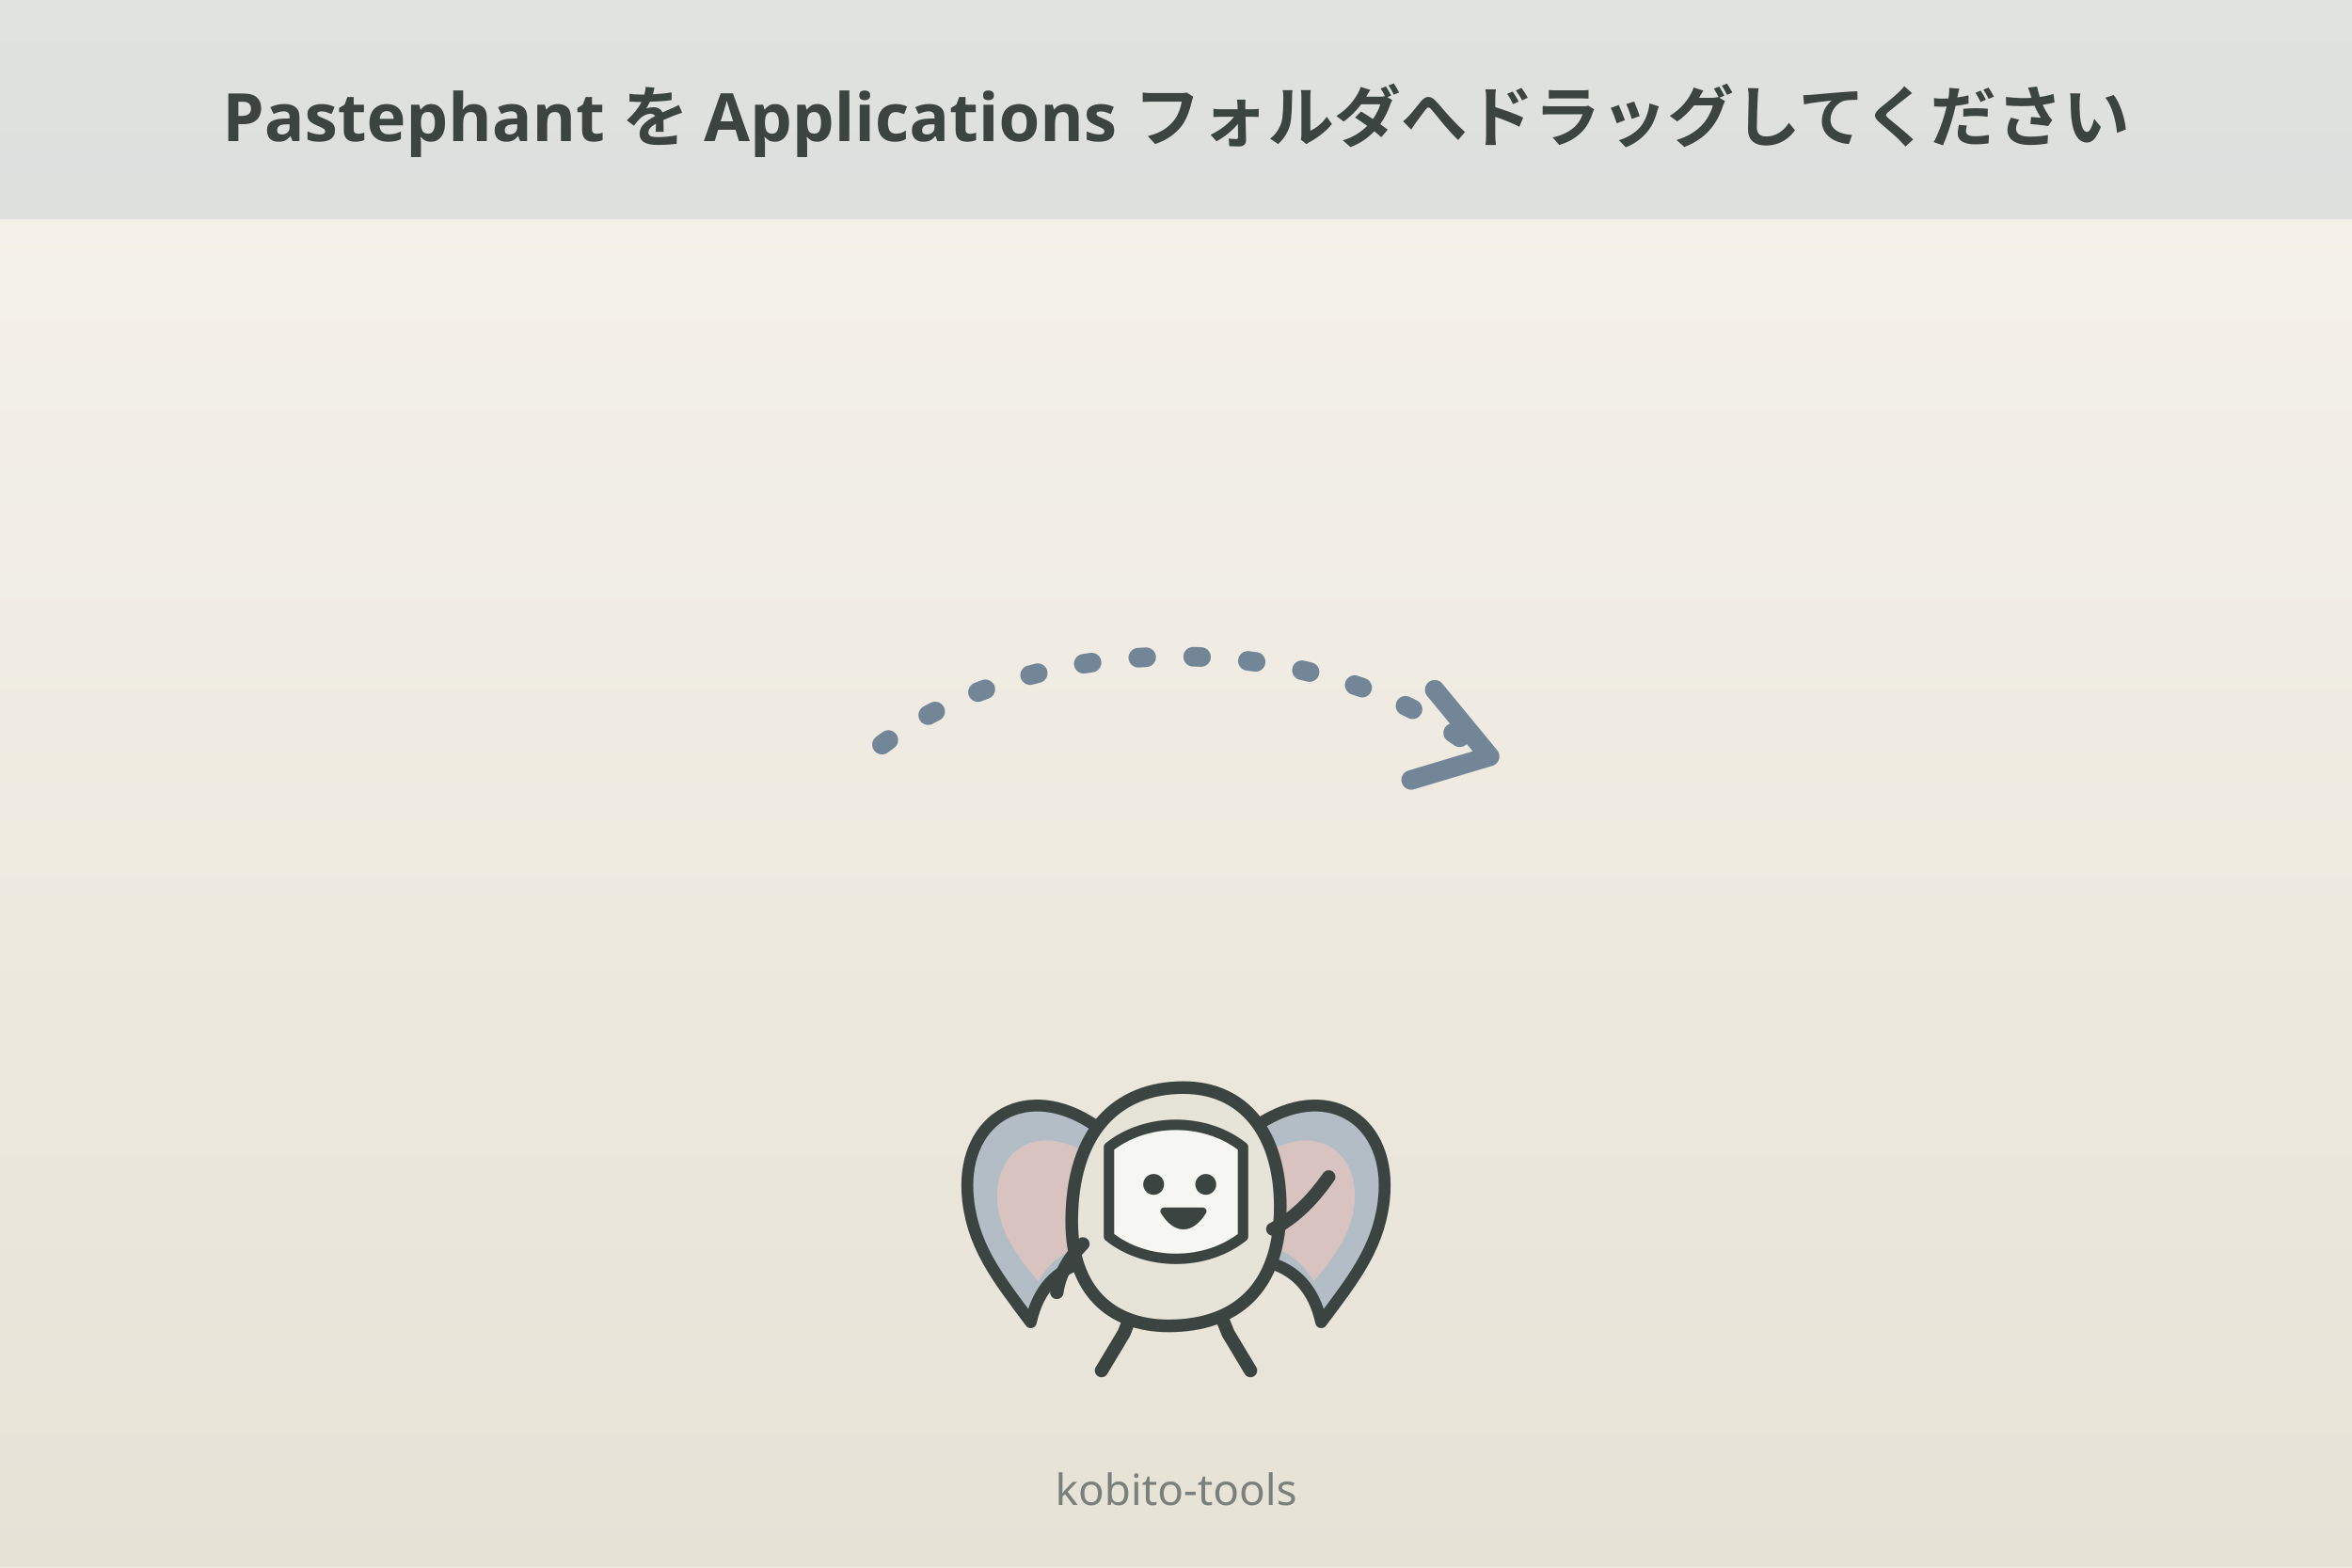
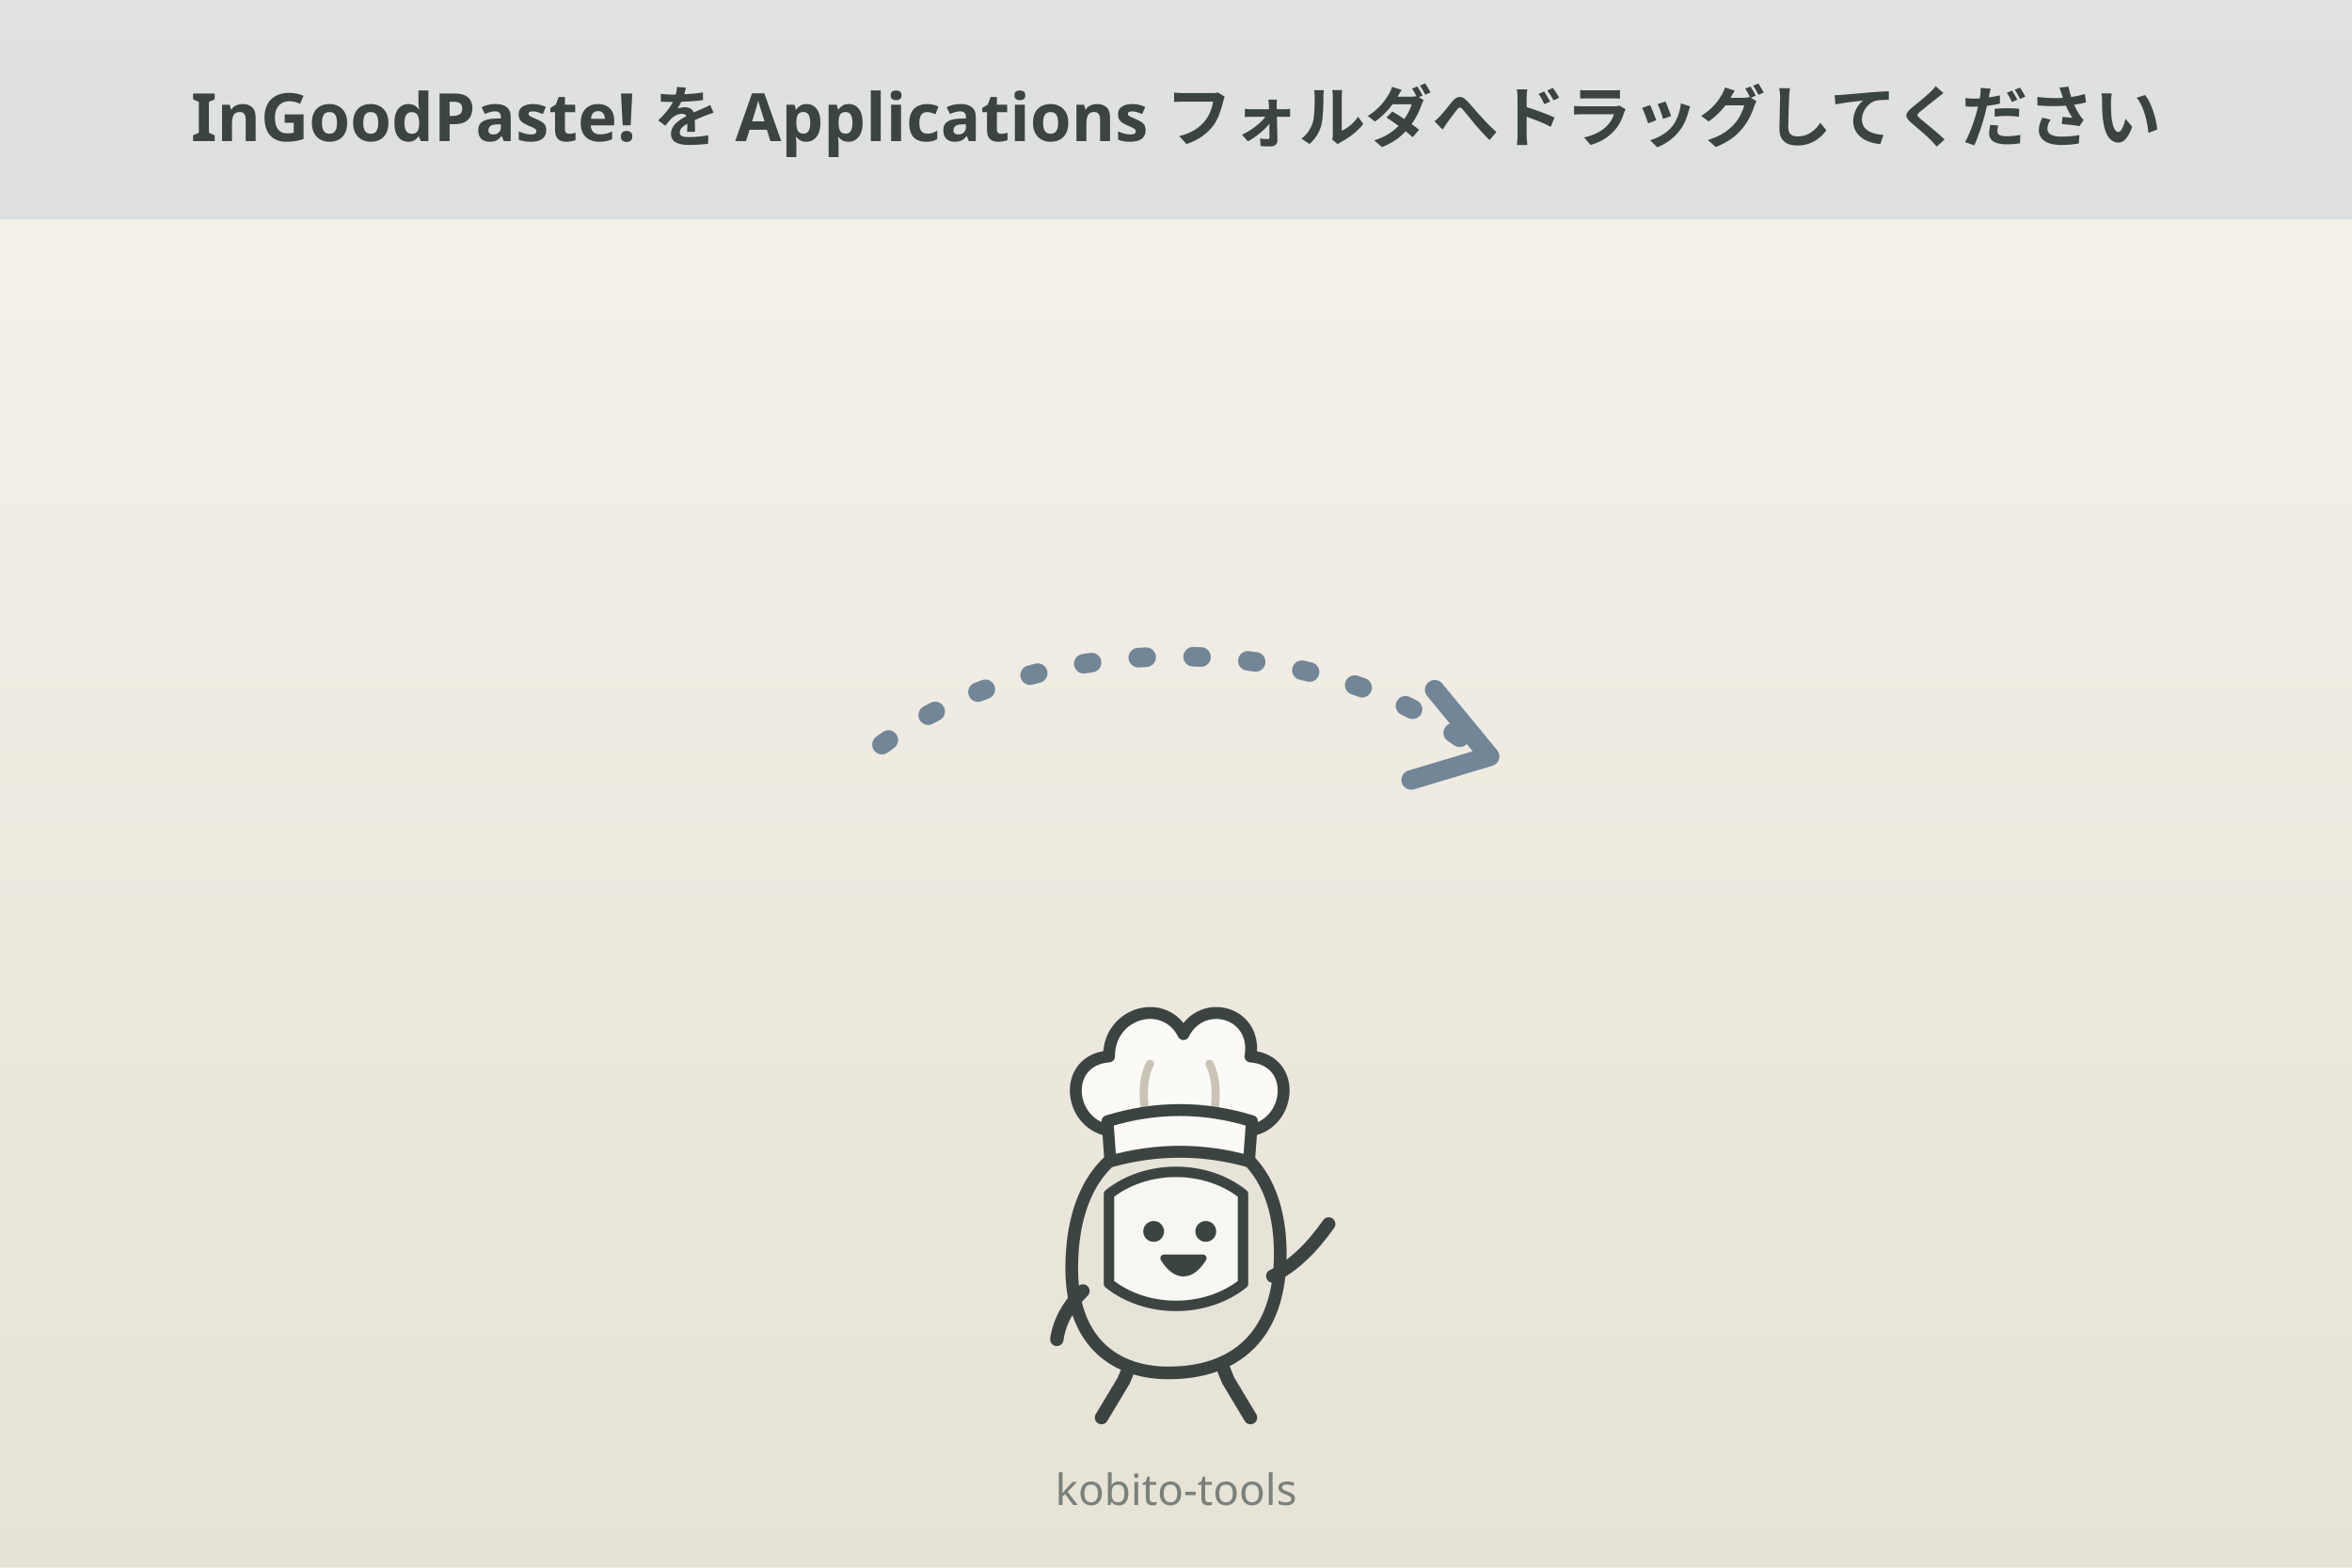
<svg xmlns="http://www.w3.org/2000/svg" width="600" height="400" viewBox="0 0 600 400">
  <defs>
    <linearGradient id="bg" x1="0" y1="0" x2="0" y2="1">
      <stop offset="0" stop-color="#F6F3EC" />
      <stop offset="1" stop-color="#E7E2D6" />
    </linearGradient>
  </defs>
  <rect width="600" height="400" fill="url(#bg)" />
  <path d="M0 0 H600 V56 H0 Z" fill="#8FA2B3" opacity=".22" />
-   <text x="300" y="36" text-anchor="middle" font-family="Hiragino Sans, Hiragino Kaku Gothic ProN, sans-serif" font-size="17" font-weight="600" fill="#3B4441">Pastephant を Applications フォルダへドラッグしてください</text>
+   <text x="300" y="36" text-anchor="middle" font-family="Hiragino Sans, Hiragino Kaku Gothic ProN, sans-serif" font-size="17" font-weight="600" fill="#3B4441">InGoodPaste! を Applications フォルダへドラッグしてください</text>
  <path d="M225 190 C265 160 335 160 375 190" fill="none" stroke="#728698" stroke-width="5" stroke-linecap="round" stroke-dasharray="2 12" />
  <path d="M366 176 L380 193 L360 199" fill="none" stroke="#728698" stroke-width="5" stroke-linecap="round" stroke-linejoin="round" />
-   <g transform="translate(254.4 268) scale(1.9)" stroke-linecap="round" stroke-linejoin="round">
-     <path d="M13 10 C4 4 -4.5 9 -4 19 C-3.6 26 0 30.5 4.5 36.5 C5.5 32 8 29.5 11.5 28.5" fill="#B3BDC6" stroke="#3B4441" stroke-width="1.6" />
-     <path d="M11.5 13.5 C5 10 0 13.5 0 19.5 C0 24 2.5 27.5 5.5 31 C7 28.5 9 27 11 26.5" fill="#D9C3C0" stroke="none" />
-     <path d="M35 10 C44 4 52.5 9 52 19 C51.6 26 48 30.5 43.5 36.5 C42.5 32 40 29.5 36.5 28.5" fill="#B3BDC6" stroke="#3B4441" stroke-width="1.6" />
-     <path d="M36.5 13.5 C43 10 48 13.5 48 19.5 C48 24 45.5 27.5 42.5 31 C41 28.5 39 27 37 26.5" fill="#D9C3C0" stroke="none" />
+   <g transform="translate(254.4 280) scale(1.9)" stroke-linecap="round" stroke-linejoin="round">
    <g fill="none" stroke="#3B4441" stroke-width="1.8">
      <path d="M19 33 l-2 5 l-3 5" />
      <path d="M29 33 l2 5 l3 5" />
    </g>
    <path d="M10 23C10 11 16 5 25 5c8 0 13 6 13 16 0 11-6 16-15 16-8 0-13-5-13-14Z" fill="#E6E3D9" stroke="#3B4441" stroke-width="1.7" />
    <path d="M15 13c5-4 13-4 18 0v12c-5 4-13 4-18 0Z" fill="#F6F7F2" stroke="#3B4441" stroke-width="1.4" />
    <circle cx="21" cy="18" r="1.4" fill="#3B4441" />
    <circle cx="28" cy="18" r="1.4" fill="#3B4441" />
    <path d="M22.4 21.6c1.6 2.6 3.6 2.6 5.2 0Z" fill="#3B4441" stroke="#3B4441" stroke-width="1" stroke-linejoin="round" />
    <g fill="none" stroke="#3B4441" stroke-width="1.8">
      <path d="M37 24 Q41 22 44.5 17" />
      <path d="M11.5 26 Q8.5 29 8 32.5" />
    </g>
+     <path d="M15.5 4.5 C9.5 4 8.5 -5 15 -5.5 C15 -11.5 22.5 -13.5 25 -8.5 C27.5 -13.5 35 -11.5 34 -5.5 C40.5 -5 39.5 4 33.5 4.5 Z" fill="#FBFAF6" stroke="#3B4441" stroke-width="1.6" />
+     <g fill="none" stroke="#C9C4B6" stroke-width="1.1">
+       <path d="M20 3 C19.5 0 19.5 -2.5 20.5 -4.5" />
+       <path d="M29 3 C29.5 0 29.5 -2.5 28.5 -4.5" />
+     </g>
+     <path d="M14.8 3.2 Q24.5 0.2 34.2 3.2 L33.8 8.6 Q24.5 6 15.2 8.6 Z" fill="#FBFAF6" stroke="#3B4441" stroke-width="1.6" />
  </g>
  <text x="300" y="384" text-anchor="middle" font-family="Hiragino Sans, sans-serif" font-size="11" fill="#7A817D">kobito-tools</text>
</svg>
